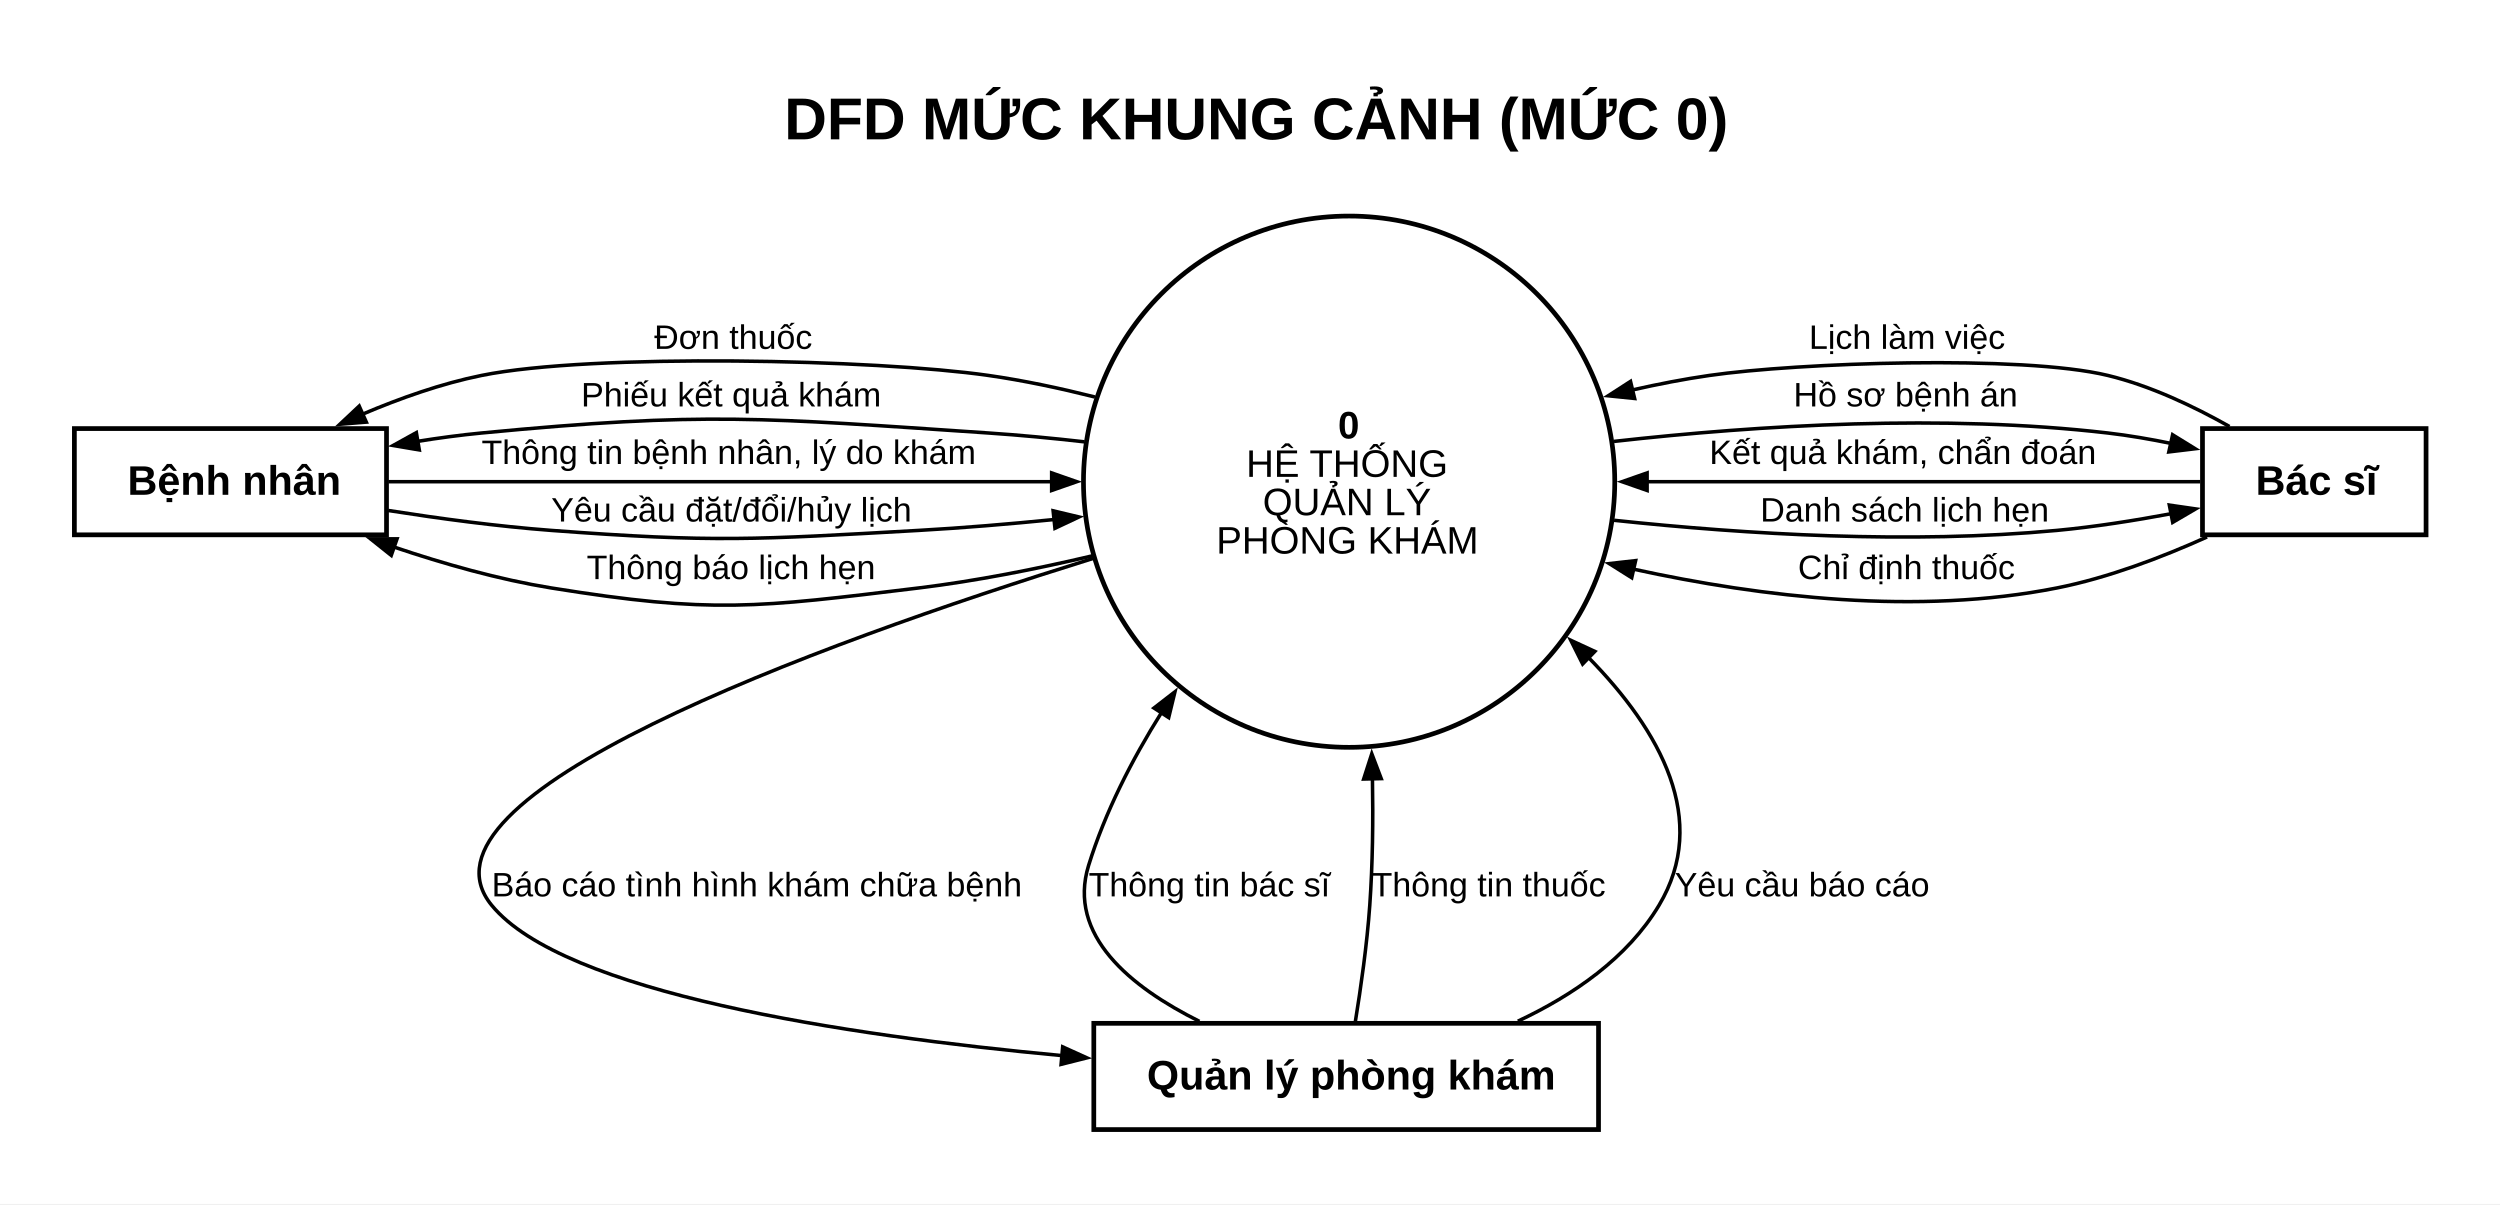
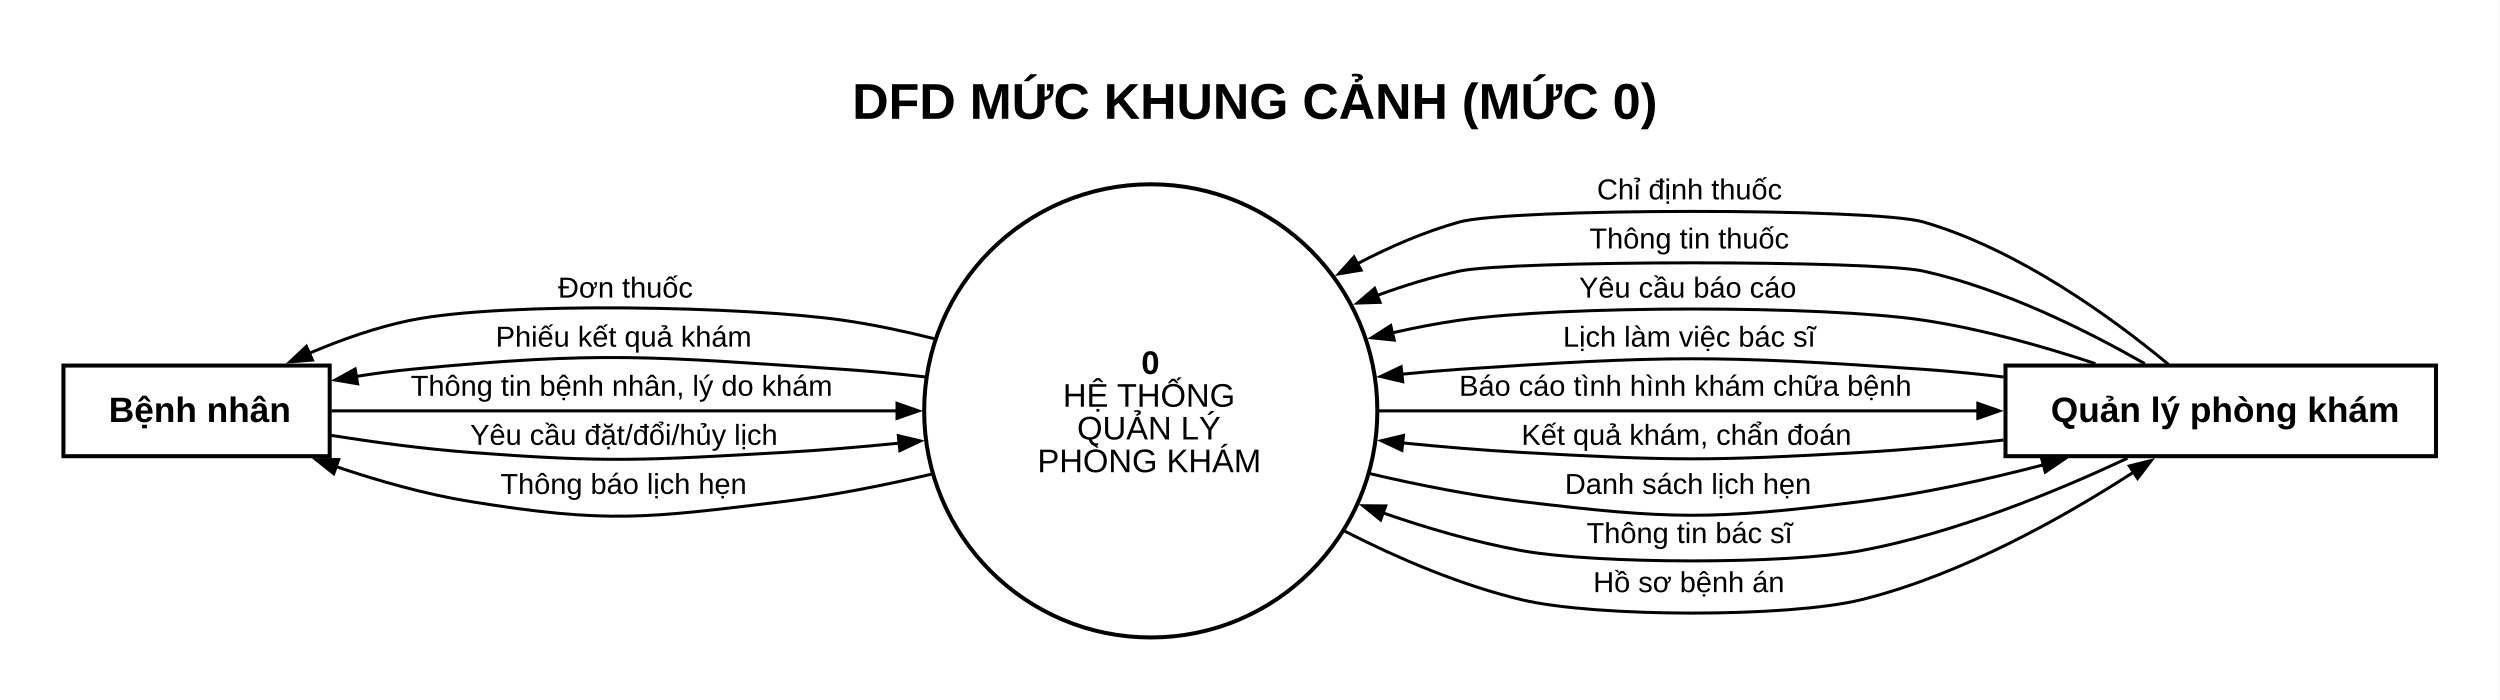
- <svg xmlns="http://www.w3.org/2000/svg" width="847pt" height="408pt" viewBox="0.00 0.00 847.00 408.00">
-   <g id="graph0" class="graph" transform="scale(1 1) rotate(0) translate(25.2 382.7)">
-     <polygon fill="white" stroke="none" points="-25.2,25.2 -25.2,-382.7 821.95,-382.7 821.95,25.2 -25.2,25.2" />
-     <text xml:space="preserve" text-anchor="start" x="240.5" y="-335.5" font-family="Arial" font-weight="bold" font-size="20.00">DFD MỨC KHUNG CẢNH (MỨC 0)</text>
-     <text xml:space="preserve" text-anchor="start" x="395.75" y="-315.5" font-family="Arial" font-size="20.00"> </text>
+ <svg xmlns="http://www.w3.org/2000/svg" width="993pt" height="278pt" viewBox="0.00 0.00 993.00 278.00">
+   <g id="graph0" class="graph" transform="scale(1 1) rotate(0) translate(25.2 253.2)">
+     <polygon fill="white" stroke="none" points="-25.2,25.2 -25.2,-253.2 967.58,-253.2 967.58,25.2 -25.2,25.2" />
+     <text xml:space="preserve" text-anchor="start" x="313.31" y="-206" font-family="Arial" font-weight="bold" font-size="20.00">DFD MỨC KHUNG CẢNH (MỨC 0)</text>
+     <text xml:space="preserve" text-anchor="start" x="468.56" y="-186" font-family="Arial" font-size="20.00"> </text>
    <g id="node1" class="node">
-       <polygon fill="#ffffff" stroke="black" stroke-width="1.6" points="105.75,-237.5 0,-237.5 0,-201.5 105.75,-201.5 105.75,-237.5" />
-       <text xml:space="preserve" text-anchor="start" x="18" y="-215.07" font-family="Arial" font-weight="bold" font-size="14.00">Bệnh nhân</text>
+       <polygon fill="#ffffff" stroke="black" stroke-width="1.6" points="105.75,-108 0,-108 0,-72 105.75,-72 105.75,-108" />
+       <text xml:space="preserve" text-anchor="start" x="18" y="-85.58" font-family="Arial" font-weight="bold" font-size="14.00">Bệnh nhân</text>
    </g>
-     <g id="node4" class="node">
-       <ellipse fill="none" stroke="black" stroke-width="1.6" cx="431.88" cy="-219.5" rx="90" ry="90" />
-       <text xml:space="preserve" text-anchor="start" x="428.12" y="-234.15" font-family="Arial" font-weight="bold" font-size="13.00">0</text>
-       <text xml:space="preserve" text-anchor="start" x="397" y="-221.15" font-family="Arial" font-size="13.00">HỆ THỐNG</text>
-       <text xml:space="preserve" text-anchor="start" x="402.62" y="-208.15" font-family="Arial" font-size="13.00">QUẢN LÝ</text>
-       <text xml:space="preserve" text-anchor="start" x="386.88" y="-195.15" font-family="Arial" font-size="13.00">PHÒNG KHÁM</text>
+     <g id="node3" class="node">
+       <ellipse fill="none" stroke="black" stroke-width="1.6" cx="431.88" cy="-90" rx="90" ry="90" />
+       <text xml:space="preserve" text-anchor="start" x="428.12" y="-104.65" font-family="Arial" font-weight="bold" font-size="13.00">0</text>
+       <text xml:space="preserve" text-anchor="start" x="397" y="-91.65" font-family="Arial" font-size="13.00">HỆ THỐNG</text>
+       <text xml:space="preserve" text-anchor="start" x="402.62" y="-78.65" font-family="Arial" font-size="13.00">QUẢN LÝ</text>
+       <text xml:space="preserve" text-anchor="start" x="386.88" y="-65.65" font-family="Arial" font-size="13.00">PHÒNG KHÁM</text>
    </g>
    <g id="edge1" class="edge">
-       <path fill="none" stroke="black" stroke-width="1.2" d="M106.32,-209.75C123.85,-206.99 143.48,-204.36 161.56,-203 216.74,-198.84 230.82,-199.88 286.06,-203 300.98,-203.84 316.72,-205.16 332.11,-206.7" />
-       <polygon fill="black" stroke="black" stroke-width="1.2" points="331.6,-209.64 340.36,-207.55 332.22,-203.72 331.6,-209.64" />
-       <text xml:space="preserve" text-anchor="start" x="161.56" y="-206" font-family="Arial" font-size="11.50">Yêu cầu đặt/đổi/hủy lịch</text>
+       <path fill="none" stroke="black" stroke-width="1.2" d="M106.32,-80.25C123.85,-77.49 143.48,-74.86 161.56,-73.5 216.74,-69.34 230.82,-70.38 286.06,-73.5 300.98,-74.34 316.72,-75.66 332.11,-77.2" />
+       <polygon fill="black" stroke="black" stroke-width="1.2" points="331.6,-80.14 340.36,-78.05 332.22,-74.22 331.6,-80.14" />
+       <text xml:space="preserve" text-anchor="start" x="161.56" y="-76.5" font-family="Arial" font-size="11.50">Yêu cầu đặt/đổi/hủy lịch</text>
    </g>
    <g id="edge2" class="edge">
-       <path fill="none" stroke="black" stroke-width="1.2" d="M106.37,-219.5C164.64,-219.5 259.17,-219.5 331.38,-219.5" />
-       <polygon fill="black" stroke="black" stroke-width="1.2" points="331.1,-222.48 339.6,-219.5 331.1,-216.53 331.1,-222.48" />
-       <text xml:space="preserve" text-anchor="start" x="137.94" y="-225.5" font-family="Arial" font-size="11.50">Thông tin bệnh nhân, lý do khám</text>
+       <path fill="none" stroke="black" stroke-width="1.2" d="M106.37,-90C164.64,-90 259.17,-90 331.38,-90" />
+       <polygon fill="black" stroke="black" stroke-width="1.2" points="331.1,-92.98 339.6,-90 331.1,-87.03 331.1,-92.98" />
+       <text xml:space="preserve" text-anchor="start" x="137.94" y="-96" font-family="Arial" font-size="11.50">Thông tin bệnh nhân, lý do khám</text>
    </g>
    <g id="node2" class="node">
-       <polygon fill="#ffffff" stroke="black" stroke-width="1.6" points="796.75,-237.5 721,-237.5 721,-201.5 796.75,-201.5 796.75,-237.5" />
-       <text xml:space="preserve" text-anchor="start" x="739" y="-215.07" font-family="Arial" font-weight="bold" font-size="14.00">Bác sĩ</text>
+       <polygon fill="#ffffff" stroke="black" stroke-width="1.6" points="942.38,-108 771.38,-108 771.38,-72 942.38,-72 942.38,-108" />
+       <text xml:space="preserve" text-anchor="start" x="789.38" y="-85.58" font-family="Arial" font-weight="bold" font-size="14.00">Quản lý phòng khám</text>
    </g>
    <g id="edge6" class="edge">
-       <path fill="none" stroke="black" stroke-width="1.2" d="M730.15,-238.2C717.96,-245.08 703.27,-252.03 688.94,-255.5 659.78,-262.56 583.63,-259.79 553.94,-255.5 545.36,-254.26 536.54,-252.56 527.76,-250.56" />
-       <polygon fill="black" stroke="black" stroke-width="1.2" points="528.61,-247.7 519.65,-248.61 527.22,-253.49 528.61,-247.7" />
-       <text xml:space="preserve" text-anchor="start" x="587.69" y="-264.5" font-family="Arial" font-size="11.50">Lịch làm việc</text>
+       <path fill="none" stroke="black" stroke-width="1.2" d="M819.83,-71.2C791.66,-58.01 751.5,-41.51 714.12,-34.5 684.64,-28.97 608.64,-29.12 579.12,-34.5 560.81,-37.84 541.82,-43.33 523.81,-49.59" />
+       <polygon fill="black" stroke="black" stroke-width="1.2" points="523.19,-46.65 516.19,-52.32 525.2,-52.25 523.19,-46.65" />
+       <text xml:space="preserve" text-anchor="start" x="605" y="-37.5" font-family="Arial" font-size="11.50">Thông tin bác sĩ</text>
    </g>
    <g id="edge7" class="edge">
-       <path fill="none" stroke="black" stroke-width="1.2" d="M720.24,-219.5C674.34,-219.5 596.02,-219.5 532.58,-219.5" />
-       <polygon fill="black" stroke="black" stroke-width="1.2" points="532.84,-216.53 524.34,-219.5 532.84,-222.48 532.84,-216.53" />
-       <text xml:space="preserve" text-anchor="start" x="553.94" y="-225.5" font-family="Arial" font-size="11.50">Kết quả khám, chẩn đoán</text>
+       <path fill="none" stroke="black" stroke-width="1.2" d="M770.66,-103.46C759.98,-104.72 749.19,-105.78 738.88,-106.5 657.07,-112.19 636.19,-111.99 554.38,-106.5 546.93,-106 539.25,-105.33 531.53,-104.55" />
+       <polygon fill="black" stroke="black" stroke-width="1.2" points="531.96,-101.61 523.19,-103.66 531.33,-107.52 531.96,-101.61" />
+       <text xml:space="preserve" text-anchor="start" x="595.62" y="-115.5" font-family="Arial" font-size="11.50">Lịch làm việc bác sĩ</text>
    </g>
    <g id="edge8" class="edge">
-       <path fill="none" stroke="black" stroke-width="1.2" d="M722.54,-200.77C707.26,-193.89 689.04,-186.94 671.69,-183.5 624.66,-174.17 572.01,-180.27 528.05,-189.91" />
-       <polygon fill="black" stroke="black" stroke-width="1.2" points="527.63,-186.96 520,-191.75 528.95,-192.76 527.63,-186.96" />
-       <text xml:space="preserve" text-anchor="start" x="583.94" y="-186.5" font-family="Arial" font-size="11.50">Chỉ định thuốc</text>
+       <path fill="none" stroke="black" stroke-width="1.2" d="M826.67,-108.77C803.59,-121.95 770.47,-138.44 738.88,-145.5 718.87,-149.97 574.41,-149.83 554.38,-145.5 543.52,-143.16 532.47,-139.77 521.67,-135.8" />
+       <polygon fill="black" stroke="black" stroke-width="1.2" points="522.95,-133.11 513.95,-132.83 520.82,-138.66 522.95,-133.11" />
+       <text xml:space="preserve" text-anchor="start" x="606.12" y="-154.5" font-family="Arial" font-size="11.50">Thông tin thuốc</text>
    </g>
-     <g id="node3" class="node">
-       <polygon fill="#ffffff" stroke="black" stroke-width="1.6" points="516.38,-36 345.38,-36 345.38,0 516.38,0 516.38,-36" />
-       <text xml:space="preserve" text-anchor="start" x="363.38" y="-13.57" font-family="Arial" font-weight="bold" font-size="14.00">Quản lý phòng khám</text>
+     <g id="edge9" class="edge">
+       <path fill="none" stroke="black" stroke-width="1.2" d="M770.58,-78.41C751.99,-76.36 732.43,-74.55 714.12,-73.5 654.22,-70.05 639.03,-70.15 579.12,-73.5 563.7,-74.36 547.42,-75.73 531.52,-77.31" />
+       <polygon fill="black" stroke="black" stroke-width="1.2" points="531.64,-74.31 523.49,-78.14 532.25,-80.23 531.64,-74.31" />
+       <text xml:space="preserve" text-anchor="start" x="579.12" y="-76.5" font-family="Arial" font-size="11.50">Kết quả khám, chẩn đoán</text>
+     </g>
+     <g id="edge10" class="edge">
+       <path fill="none" stroke="black" stroke-width="1.2" d="M836.1,-108.47C813.86,-126.9 776.63,-154.02 738.88,-165 719.19,-170.73 574.11,-170.56 554.38,-165 540.63,-161.13 526.9,-155.23 513.87,-148.41" />
+       <polygon fill="black" stroke="black" stroke-width="1.2" points="515.45,-145.89 506.56,-144.43 512.6,-151.11 515.45,-145.89" />
+       <text xml:space="preserve" text-anchor="start" x="609.12" y="-174" font-family="Arial" font-size="11.50">Chỉ định thuốc</text>
    </g>
    <g id="edge11" class="edge">
-       <path fill="none" stroke="black" stroke-width="1.2" d="M381.17,-36.66C357.73,-48.34 336.32,-65.87 343.62,-89.5 349.19,-107.49 358.22,-125.21 368.44,-141.48" />
-       <polygon fill="black" stroke="black" stroke-width="1.2" points="365.76,-142.82 372.88,-148.33 370.75,-139.58 365.76,-142.82" />
-       <text xml:space="preserve" text-anchor="start" x="343.62" y="-79" font-family="Arial" font-size="11.50">Thông tin bác sĩ</text>
+       <path fill="none" stroke="black" stroke-width="1.2" d="M807.1,-108.76C786.33,-115.65 761.75,-122.59 738.88,-126 698.32,-132.05 594.96,-131.84 554.38,-126 545.69,-124.75 536.76,-123.03 527.86,-121" />
+       <polygon fill="black" stroke="black" stroke-width="1.2" points="528.58,-118.12 519.62,-119.03 527.2,-123.9 528.58,-118.12" />
+       <text xml:space="preserve" text-anchor="start" x="602" y="-135" font-family="Arial" font-size="11.50">Yêu cầu báo cáo</text>
+     </g>
+     <g id="edge3" class="edge">
+       <path fill="none" stroke="black" stroke-width="1.2" d="M345,-64.91C325.75,-60.37 305.35,-56.35 286.06,-54 231.13,-47.32 216.19,-45.19 161.56,-54 143.85,-56.86 125.11,-62.18 108.27,-67.87" />
+       <polygon fill="black" stroke="black" stroke-width="1.2" points="107.36,-65.03 100.32,-70.64 109.32,-70.65 107.36,-65.03" />
+       <text xml:space="preserve" text-anchor="start" x="173.56" y="-57" font-family="Arial" font-size="11.50">Thông báo lịch hẹn</text>
+     </g>
+     <g id="edge4" class="edge">
+       <path fill="none" stroke="black" stroke-width="1.2" d="M342.26,-103.5C331.31,-104.74 320.26,-105.79 309.69,-106.5 233.53,-111.62 213.92,-113.8 137.94,-106.5 130.83,-105.82 123.44,-104.82 116.11,-103.65" />
+       <polygon fill="black" stroke="black" stroke-width="1.2" points="116.86,-100.76 107.98,-102.27 115.86,-106.63 116.86,-100.76" />
+       <text xml:space="preserve" text-anchor="start" x="171.69" y="-115.5" font-family="Arial" font-size="11.50">Phiếu kết quả khám</text>
+     </g>
+     <g id="edge5" class="edge">
+       <path fill="none" stroke="black" stroke-width="1.2" d="M345.78,-118.69C333.78,-121.71 321.51,-124.3 309.69,-126 271.91,-131.45 175.34,-133.59 137.94,-126 124.41,-123.26 110.37,-118.29 97.68,-112.9" />
+       <polygon fill="black" stroke="black" stroke-width="1.2" points="98.91,-110.19 89.94,-109.47 96.5,-115.63 98.91,-110.19" />
+       <text xml:space="preserve" text-anchor="start" x="196.44" y="-135" font-family="Arial" font-size="11.50">Đơn thuốc</text>
    </g>
    <g id="edge12" class="edge">
-       <path fill="none" stroke="black" stroke-width="1.2" d="M434,-36.65C435.83,-47.87 437.95,-62.74 438.88,-76 439.85,-89.95 440.05,-104.68 439.78,-119.17" />
-       <polygon fill="black" stroke="black" stroke-width="1.2" points="436.81,-118.76 439.56,-127.33 442.76,-118.91 436.81,-118.76" />
-       <text xml:space="preserve" text-anchor="start" x="439.5" y="-79" font-family="Arial" font-size="11.50">Thông tin thuốc</text>
+       <path fill="none" stroke="black" stroke-width="1.2" d="M518.84,-65.09C538.5,-60.48 559.4,-56.38 579.12,-54 638.69,-46.82 654.58,-46.61 714.12,-54 737.99,-56.96 763.59,-62.61 786.43,-68.57" />
+       <polygon fill="black" stroke="black" stroke-width="1.2" points="785.64,-71.44 794.62,-70.76 787.18,-65.69 785.64,-71.44" />
+       <text xml:space="preserve" text-anchor="start" x="596.38" y="-57" font-family="Arial" font-size="11.50">Danh sách lịch hẹn</text>
    </g>
    <g id="edge13" class="edge">
-       <path fill="none" stroke="black" stroke-width="1.2" d="M489.05,-36.72C507.64,-45.44 526.16,-58.06 536.88,-76 554.1,-104.81 537.5,-134.98 512.82,-160.1" />
-       <polygon fill="black" stroke="black" stroke-width="1.2" points="511,-157.73 506.97,-165.78 515.14,-162 511,-157.73" />
-       <text xml:space="preserve" text-anchor="start" x="542.21" y="-79" font-family="Arial" font-size="11.50">Yêu cầu báo cáo</text>
-     </g>
-     <g id="edge3" class="edge">
-       <path fill="none" stroke="black" stroke-width="1.2" d="M345,-194.41C325.75,-189.87 305.35,-185.85 286.06,-183.5 231.13,-176.82 216.19,-174.69 161.56,-183.5 143.85,-186.36 125.11,-191.68 108.27,-197.37" />
-       <polygon fill="black" stroke="black" stroke-width="1.2" points="107.36,-194.53 100.32,-200.14 109.32,-200.15 107.36,-194.53" />
-       <text xml:space="preserve" text-anchor="start" x="173.56" y="-186.5" font-family="Arial" font-size="11.50">Thông báo lịch hẹn</text>
-     </g>
-     <g id="edge4" class="edge">
-       <path fill="none" stroke="black" stroke-width="1.2" d="M342.26,-233C331.31,-234.24 320.26,-235.29 309.69,-236 233.53,-241.12 213.92,-243.3 137.94,-236 130.83,-235.32 123.44,-234.32 116.11,-233.15" />
-       <polygon fill="black" stroke="black" stroke-width="1.2" points="116.86,-230.26 107.98,-231.77 115.86,-236.13 116.86,-230.26" />
-       <text xml:space="preserve" text-anchor="start" x="171.69" y="-245" font-family="Arial" font-size="11.50">Phiếu kết quả khám</text>
-     </g>
-     <g id="edge5" class="edge">
-       <path fill="none" stroke="black" stroke-width="1.2" d="M345.78,-248.19C333.78,-251.21 321.51,-253.8 309.69,-255.5 271.91,-260.95 175.34,-263.09 137.94,-255.5 124.41,-252.76 110.37,-247.79 97.68,-242.4" />
-       <polygon fill="black" stroke="black" stroke-width="1.2" points="98.91,-239.69 89.94,-238.97 96.5,-245.13 98.91,-239.69" />
-       <text xml:space="preserve" text-anchor="start" x="196.44" y="-264.5" font-family="Arial" font-size="11.50">Đơn thuốc</text>
-     </g>
-     <g id="edge9" class="edge">
-       <path fill="none" stroke="black" stroke-width="1.2" d="M521.64,-206.43C566.72,-201.62 622.14,-198.35 671.69,-203 684.4,-204.19 698.01,-206.34 710.61,-208.7" />
-       <polygon fill="black" stroke="black" stroke-width="1.2" points="709.77,-211.57 718.68,-210.28 710.91,-205.73 709.77,-211.57" />
-       <text xml:space="preserve" text-anchor="start" x="571.19" y="-206" font-family="Arial" font-size="11.50">Danh sách lịch hẹn</text>
-     </g>
-     <g id="edge10" class="edge">
-       <path fill="none" stroke="black" stroke-width="1.2" d="M521.6,-233.15C571.07,-238.69 633.52,-242.45 688.94,-236 696.01,-235.18 703.4,-233.9 710.62,-232.42" />
-       <polygon fill="black" stroke="black" stroke-width="1.2" points="710.88,-235.4 718.54,-230.67 709.6,-229.59 710.88,-235.4" />
-       <text xml:space="preserve" text-anchor="start" x="582.44" y="-245" font-family="Arial" font-size="11.50">Hồ sơ bệnh án</text>
+       <path fill="none" stroke="black" stroke-width="1.2" d="M508.7,-42.32C530.64,-31.11 555.13,-20.76 579.12,-15 608.3,-8 685,-7.81 714.12,-15 753.73,-24.77 794.51,-47.72 822.28,-65.68" />
+       <polygon fill="black" stroke="black" stroke-width="1.2" points="820.57,-68.12 829.31,-70.31 823.85,-63.15 820.57,-68.12" />
+       <text xml:space="preserve" text-anchor="start" x="607.62" y="-18" font-family="Arial" font-size="11.50">Hồ sơ bệnh án</text>
    </g>
    <g id="edge14" class="edge">
-       <path fill="none" stroke="black" stroke-width="1.2" d="M345.28,-193.55C249.1,-163.62 111.05,-112.88 141.38,-76 165.7,-46.42 260.39,-31.95 334.93,-25.03" />
-       <polygon fill="black" stroke="black" stroke-width="1.2" points="334.83,-28.02 343.04,-24.3 334.3,-22.1 334.83,-28.02" />
-       <text xml:space="preserve" text-anchor="start" x="141.38" y="-79" font-family="Arial" font-size="11.50">Báo cáo tình hình khám chữa bệnh</text>
+       <path fill="none" stroke="black" stroke-width="1.2" d="M522.53,-90C592.61,-90 689.4,-90 760.81,-90" />
+       <polygon fill="black" stroke="black" stroke-width="1.2" points="760.4,-92.98 768.9,-90 760.4,-87.03 760.4,-92.98" />
+       <text xml:space="preserve" text-anchor="start" x="554.38" y="-96" font-family="Arial" font-size="11.50">Báo cáo tình hình khám chữa bệnh</text>
    </g>
  </g>
</svg>
